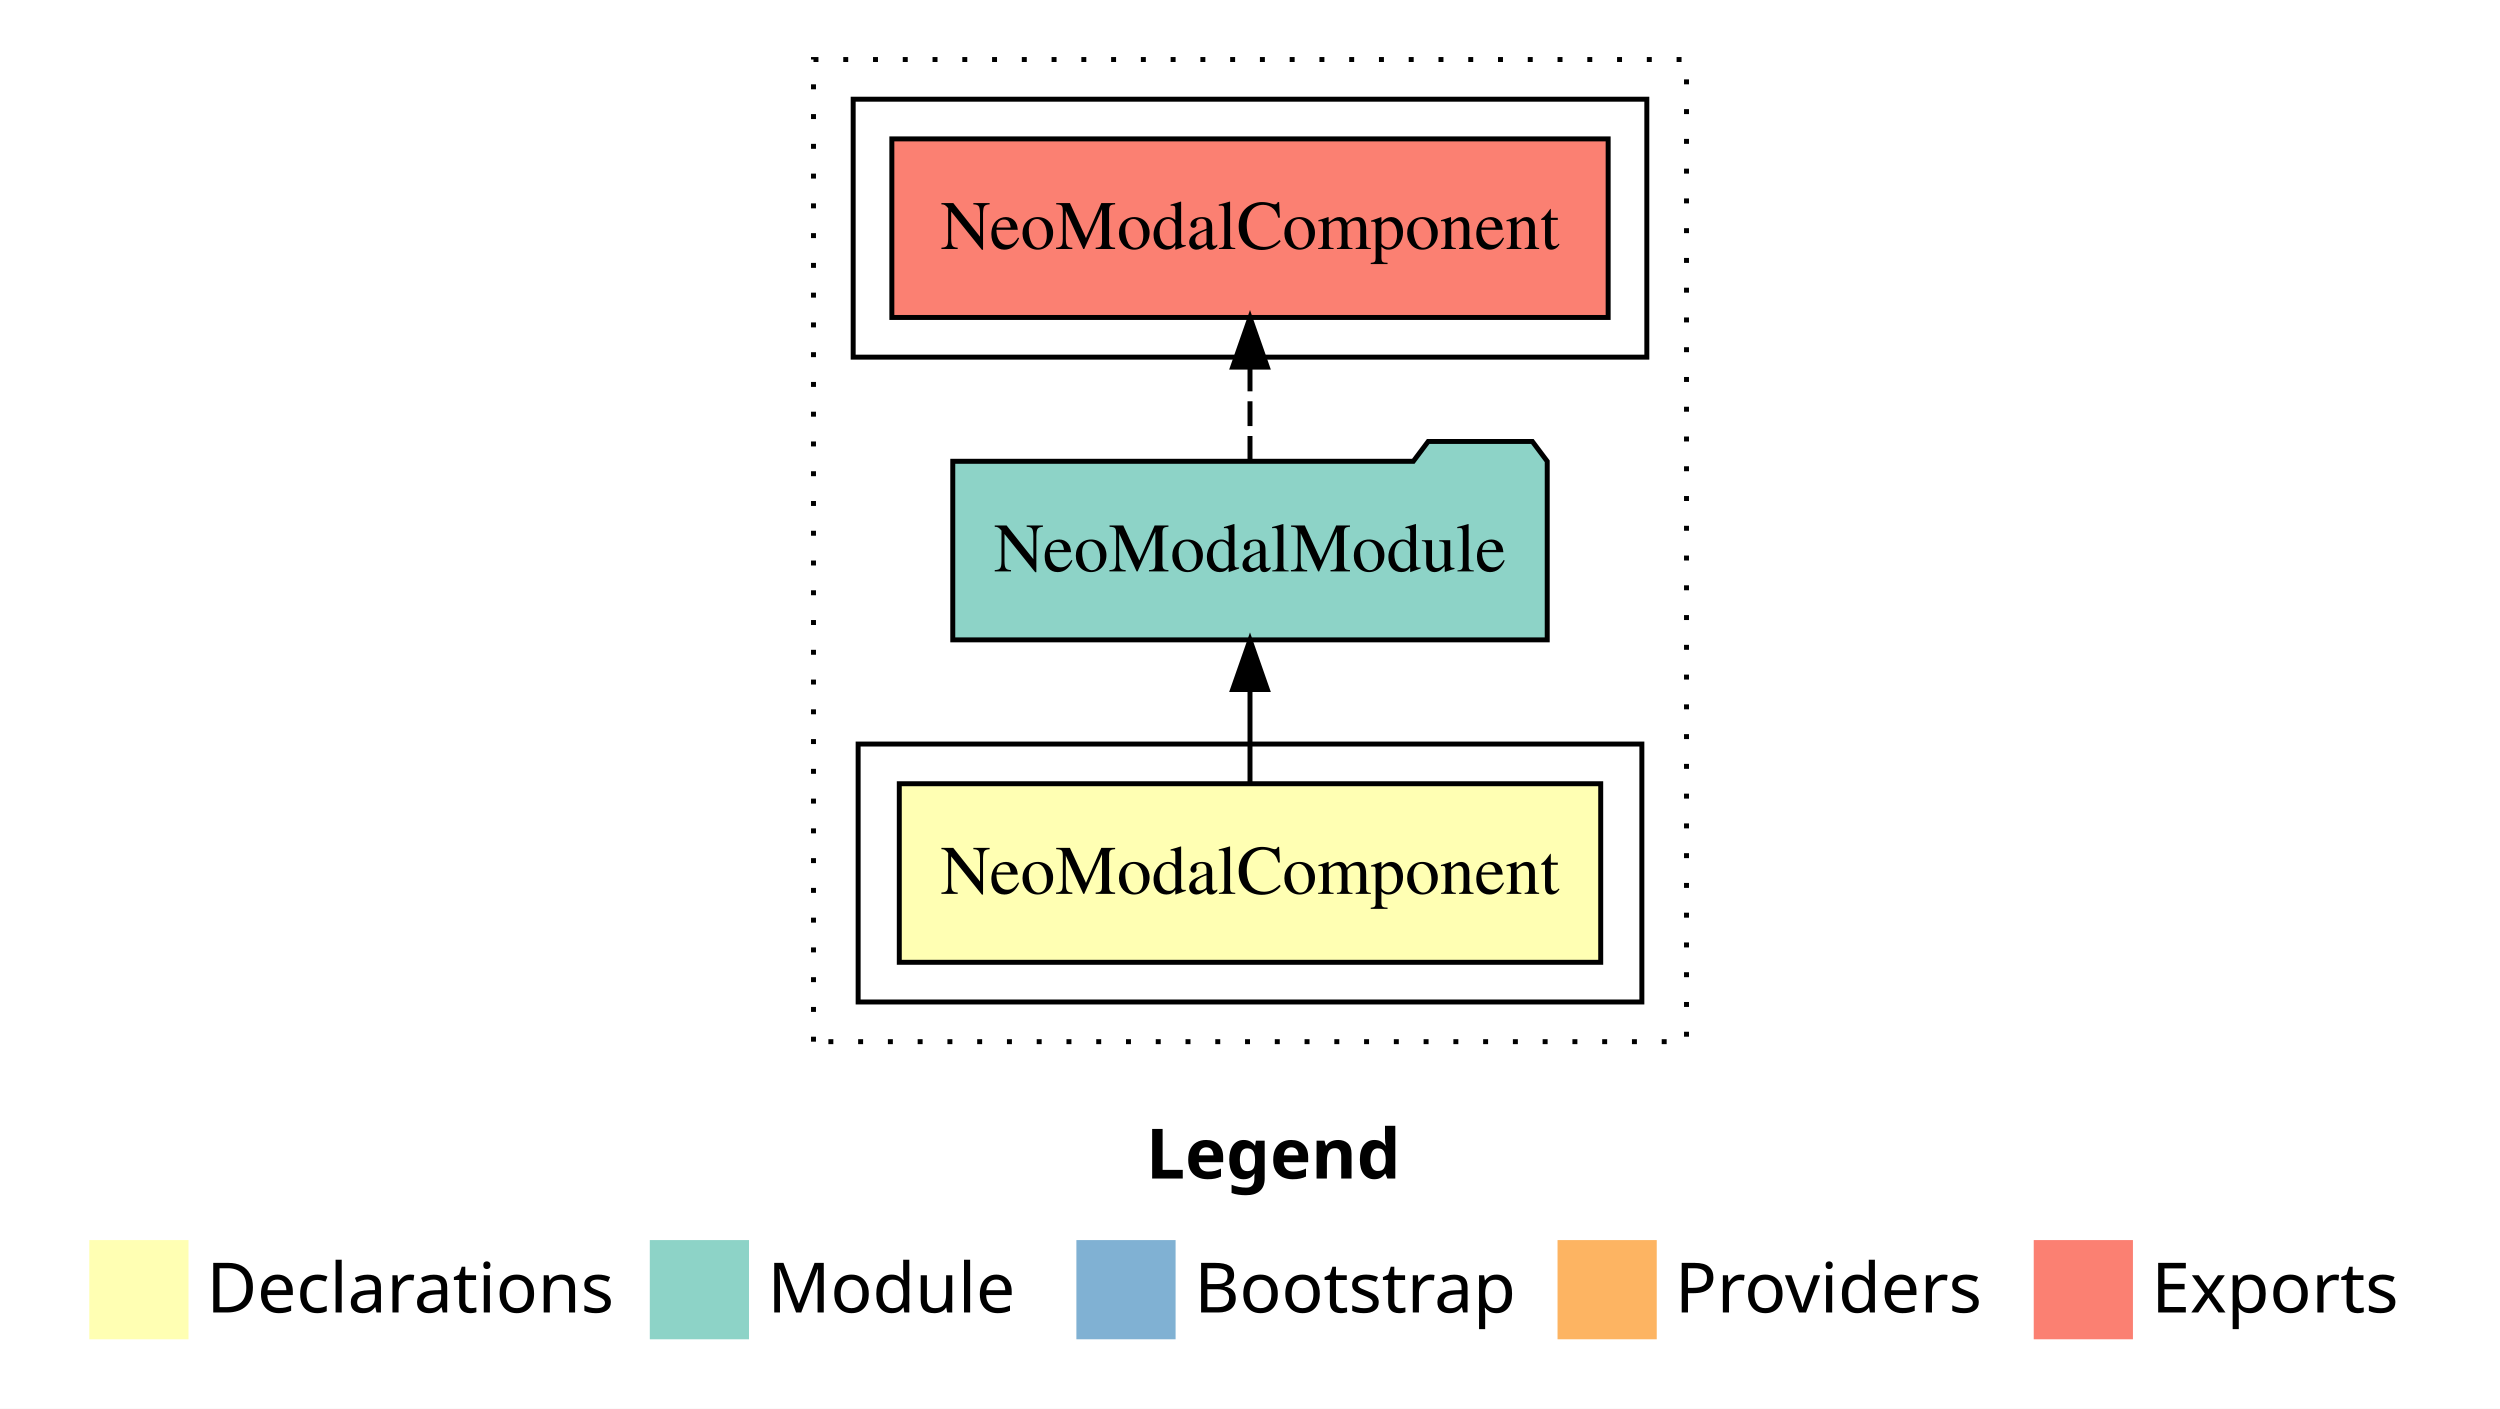
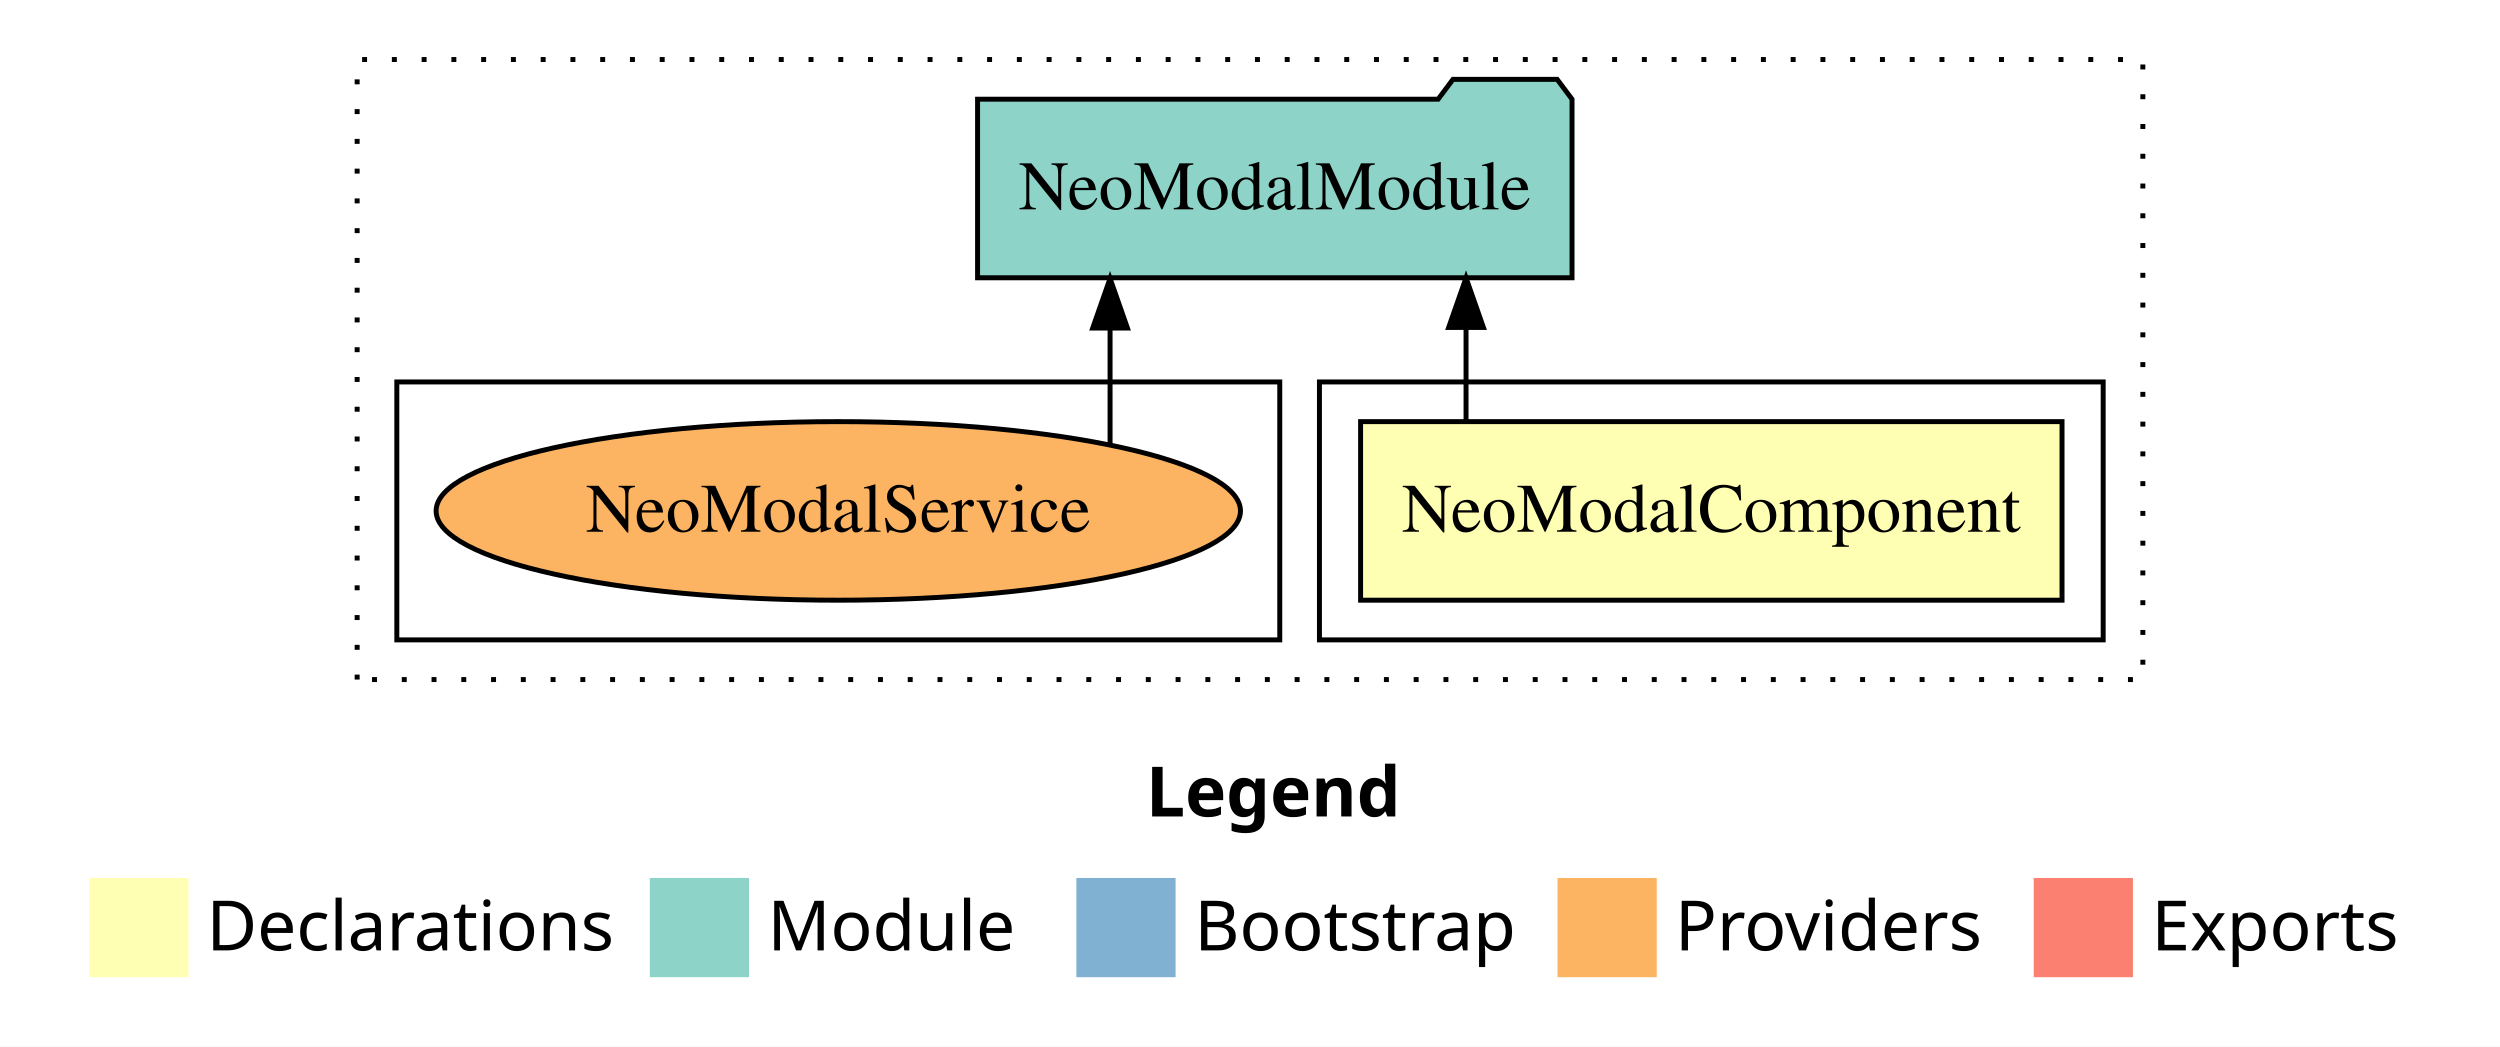
- <svg xmlns="http://www.w3.org/2000/svg" width="504pt" height="284pt" viewBox="0.00 0.00 504.00 284.00">
-   <g id="graph0" class="graph" transform="scale(1 1) rotate(0) translate(4 280)">
-     <polygon fill="#ffffff" stroke="transparent" points="-4,4 -4,-280 500,-280 500,4 -4,4" />
+ <svg xmlns="http://www.w3.org/2000/svg" width="504pt" height="211pt" viewBox="0.00 0.00 504.00 211.00">
+   <g id="graph0" class="graph" transform="scale(1 1) rotate(0) translate(4 207)">
+     <polygon fill="#ffffff" stroke="transparent" points="-4,4 -4,-207 500,-207 500,4 -4,4" />
    <text text-anchor="start" x="227.009" y="-42.4" font-family="sans-serif" font-weight="bold" font-size="14.00" fill="#000000">Legend</text>
    <polygon fill="#ffffb3" stroke="transparent" points="14,-10 14,-30 34,-30 34,-10 14,-10" />
    <text text-anchor="start" x="37.629" y="-15.4" font-family="sans-serif" font-size="14.00" fill="#000000">  Declarations</text>
    <polygon fill="#8dd3c7" stroke="transparent" points="127,-10 127,-30 147,-30 147,-10 127,-10" />
    <text text-anchor="start" x="150.725" y="-15.4" font-family="sans-serif" font-size="14.00" fill="#000000">  Module</text>
    <polygon fill="#80b1d3" stroke="transparent" points="213,-10 213,-30 233,-30 233,-10 213,-10" />
    <text text-anchor="start" x="236.781" y="-15.4" font-family="sans-serif" font-size="14.00" fill="#000000">  Bootstrap</text>
    <polygon fill="#fdb462" stroke="transparent" points="310,-10 310,-30 330,-30 330,-10 310,-10" />
    <text text-anchor="start" x="333.673" y="-15.4" font-family="sans-serif" font-size="14.00" fill="#000000">  Providers</text>
    <polygon fill="#fb8072" stroke="transparent" points="406,-10 406,-30 426,-30 426,-10 406,-10" />
    <text text-anchor="start" x="429.726" y="-15.4" font-family="sans-serif" font-size="14.00" fill="#000000">  Exports</text>
    <g id="clust1" class="cluster">
-       <polygon fill="none" stroke="#000000" stroke-dasharray="1,5" points="160,-70 160,-268 336,-268 336,-70 160,-70" />
+       <polygon fill="none" stroke="#000000" stroke-dasharray="1,5" points="68,-70 68,-195 428,-195 428,-70 68,-70" />
    </g>
    <g id="clust2" class="cluster">
-       <polygon fill="none" stroke="#000000" points="169,-78 169,-130 327,-130 327,-78 169,-78" />
+       <polygon fill="none" stroke="#000000" points="262,-78 262,-130 420,-130 420,-78 262,-78" />
    </g>
-     <g id="clust5" class="cluster">
-       <polygon fill="none" stroke="#000000" points="168,-208 168,-260 328,-260 328,-208 168,-208" />
+     <g id="clust7" class="cluster">
+       <polygon fill="none" stroke="#000000" points="76,-78 76,-130 254,-130 254,-78 76,-78" />
    </g>
    <g id="node1" class="node">
-       <polygon fill="#ffffb3" stroke="#000000" points="318.704,-122 177.297,-122 177.297,-86 318.704,-86 318.704,-122" />
-       <text text-anchor="middle" x="248" y="-99.8" font-family="Times,serif" font-size="14.00" fill="#000000">NeoModalComponent</text>
+       <polygon fill="#ffffb3" stroke="#000000" points="411.704,-122 270.296,-122 270.296,-86 411.704,-86 411.704,-122" />
+       <text text-anchor="middle" x="341" y="-99.8" font-family="Times,serif" font-size="14.00" fill="#000000">NeoModalComponent</text>
    </g>
    <g id="node2" class="node">
-       <polygon fill="#8dd3c7" stroke="#000000" points="307.921,-187 304.921,-191 283.921,-191 280.921,-187 188.078,-187 188.078,-151 307.921,-151 307.921,-187" />
-       <text text-anchor="middle" x="248" y="-164.8" font-family="Times,serif" font-size="14.00" fill="#000000">NeoModalModule</text>
+       <polygon fill="#8dd3c7" stroke="#000000" points="312.921,-187 309.921,-191 288.921,-191 285.921,-187 193.078,-187 193.078,-151 312.921,-151 312.921,-187" />
+       <text text-anchor="middle" x="253" y="-164.8" font-family="Times,serif" font-size="14.00" fill="#000000">NeoModalModule</text>
    </g>
    <g id="edge1" class="edge">
-       <path fill="none" stroke="#000000" d="M248,-122.106C248,-122.106 248,-140.991 248,-140.991" />
-       <polygon fill="#000000" stroke="#000000" points="244.5,-140.991 248,-150.991 251.5,-140.991 244.5,-140.991" />
+       <path fill="none" stroke="#000000" d="M291.554,-122.106C291.554,-122.106 291.554,-140.991 291.554,-140.991" />
+       <polygon fill="#000000" stroke="#000000" points="288.054,-140.991 291.554,-150.991 295.054,-140.991 288.054,-140.991" />
    </g>
    <g id="node3" class="node">
-       <polygon fill="#fb8072" stroke="#000000" points="320.204,-252 175.796,-252 175.796,-216 320.204,-216 320.204,-252" />
-       <text text-anchor="middle" x="248" y="-229.8" font-family="Times,serif" font-size="14.00" fill="#000000">NeoModalComponent </text>
+       <ellipse fill="#fdb462" stroke="#000000" cx="165" cy="-104" rx="81.08" ry="18" />
+       <text text-anchor="middle" x="165" y="-99.8" font-family="Times,serif" font-size="14.00" fill="#000000">NeoModalService</text>
    </g>
    <g id="edge2" class="edge">
-       <path fill="none" stroke="#000000" stroke-dasharray="5,2" d="M248,-187.106C248,-187.106 248,-205.991 248,-205.991" />
-       <polygon fill="#000000" stroke="#000000" points="244.5,-205.991 248,-215.991 251.5,-205.991 244.5,-205.991" />
+       <path fill="none" stroke="#000000" d="M219.79,-117.468C219.79,-117.468 219.79,-140.864 219.79,-140.864" />
+       <polygon fill="#000000" stroke="#000000" points="216.29,-140.864 219.79,-150.864 223.29,-140.864 216.29,-140.864" />
    </g>
  </g>
</svg>
